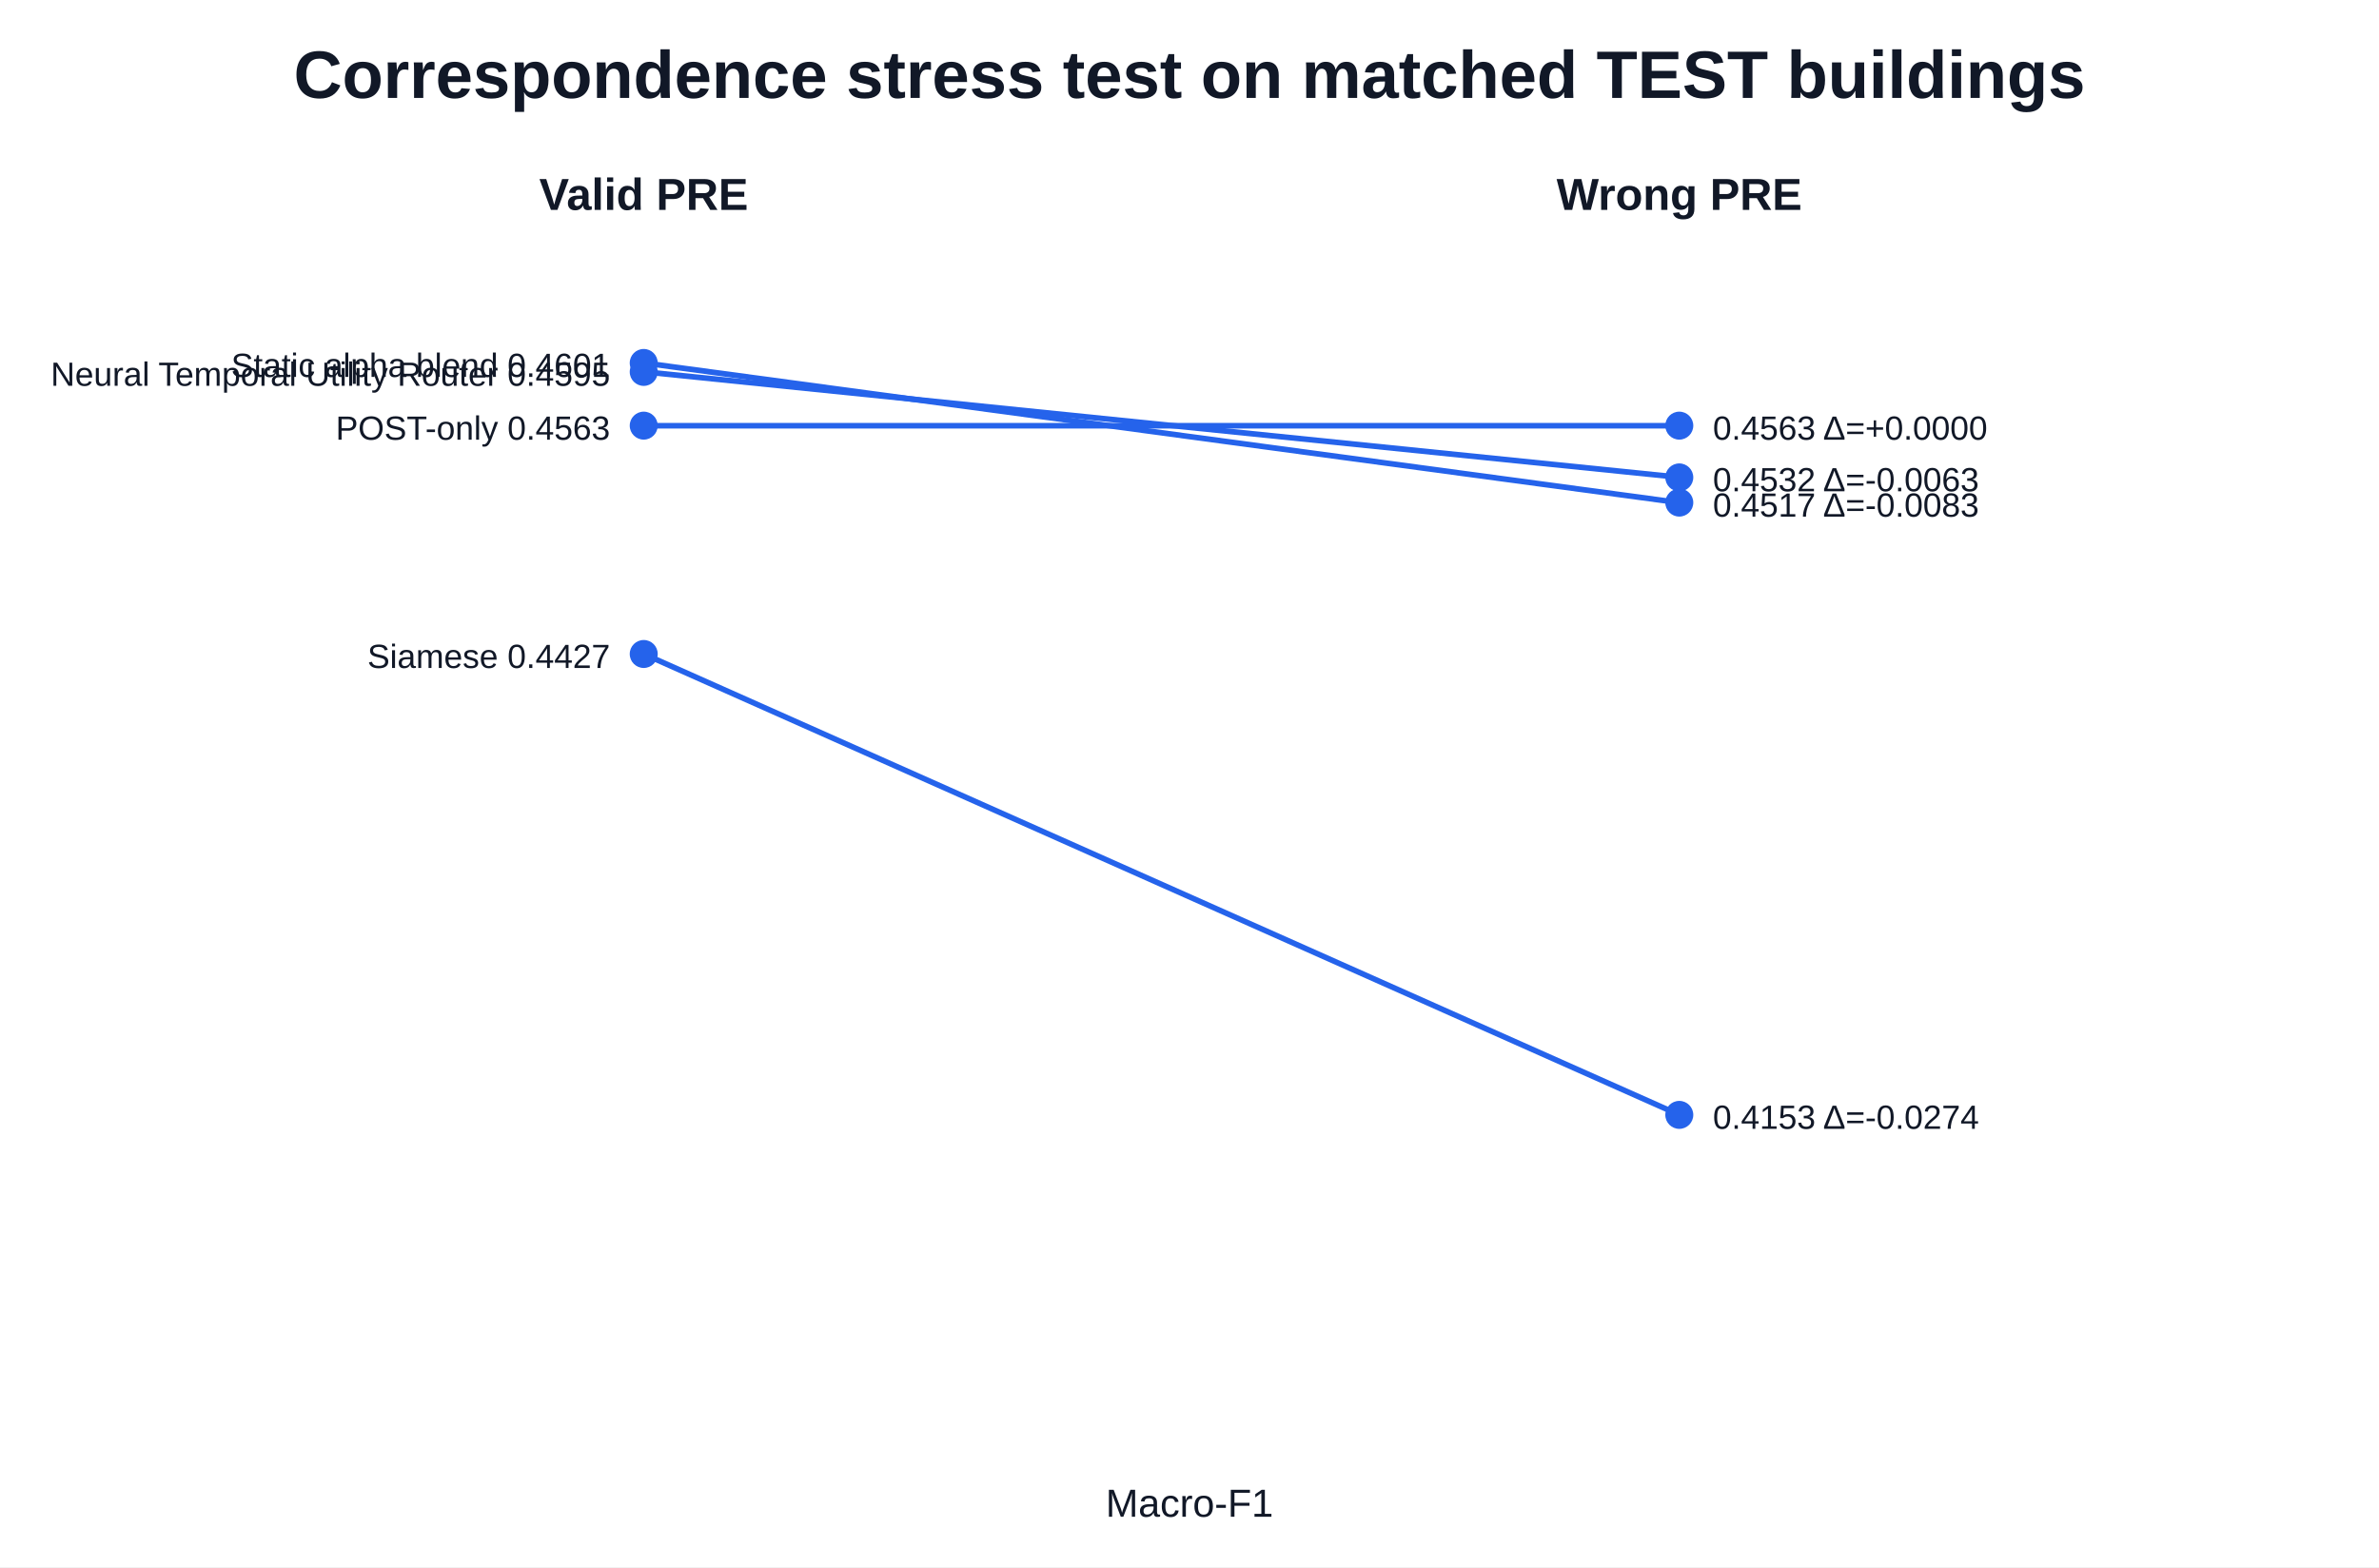
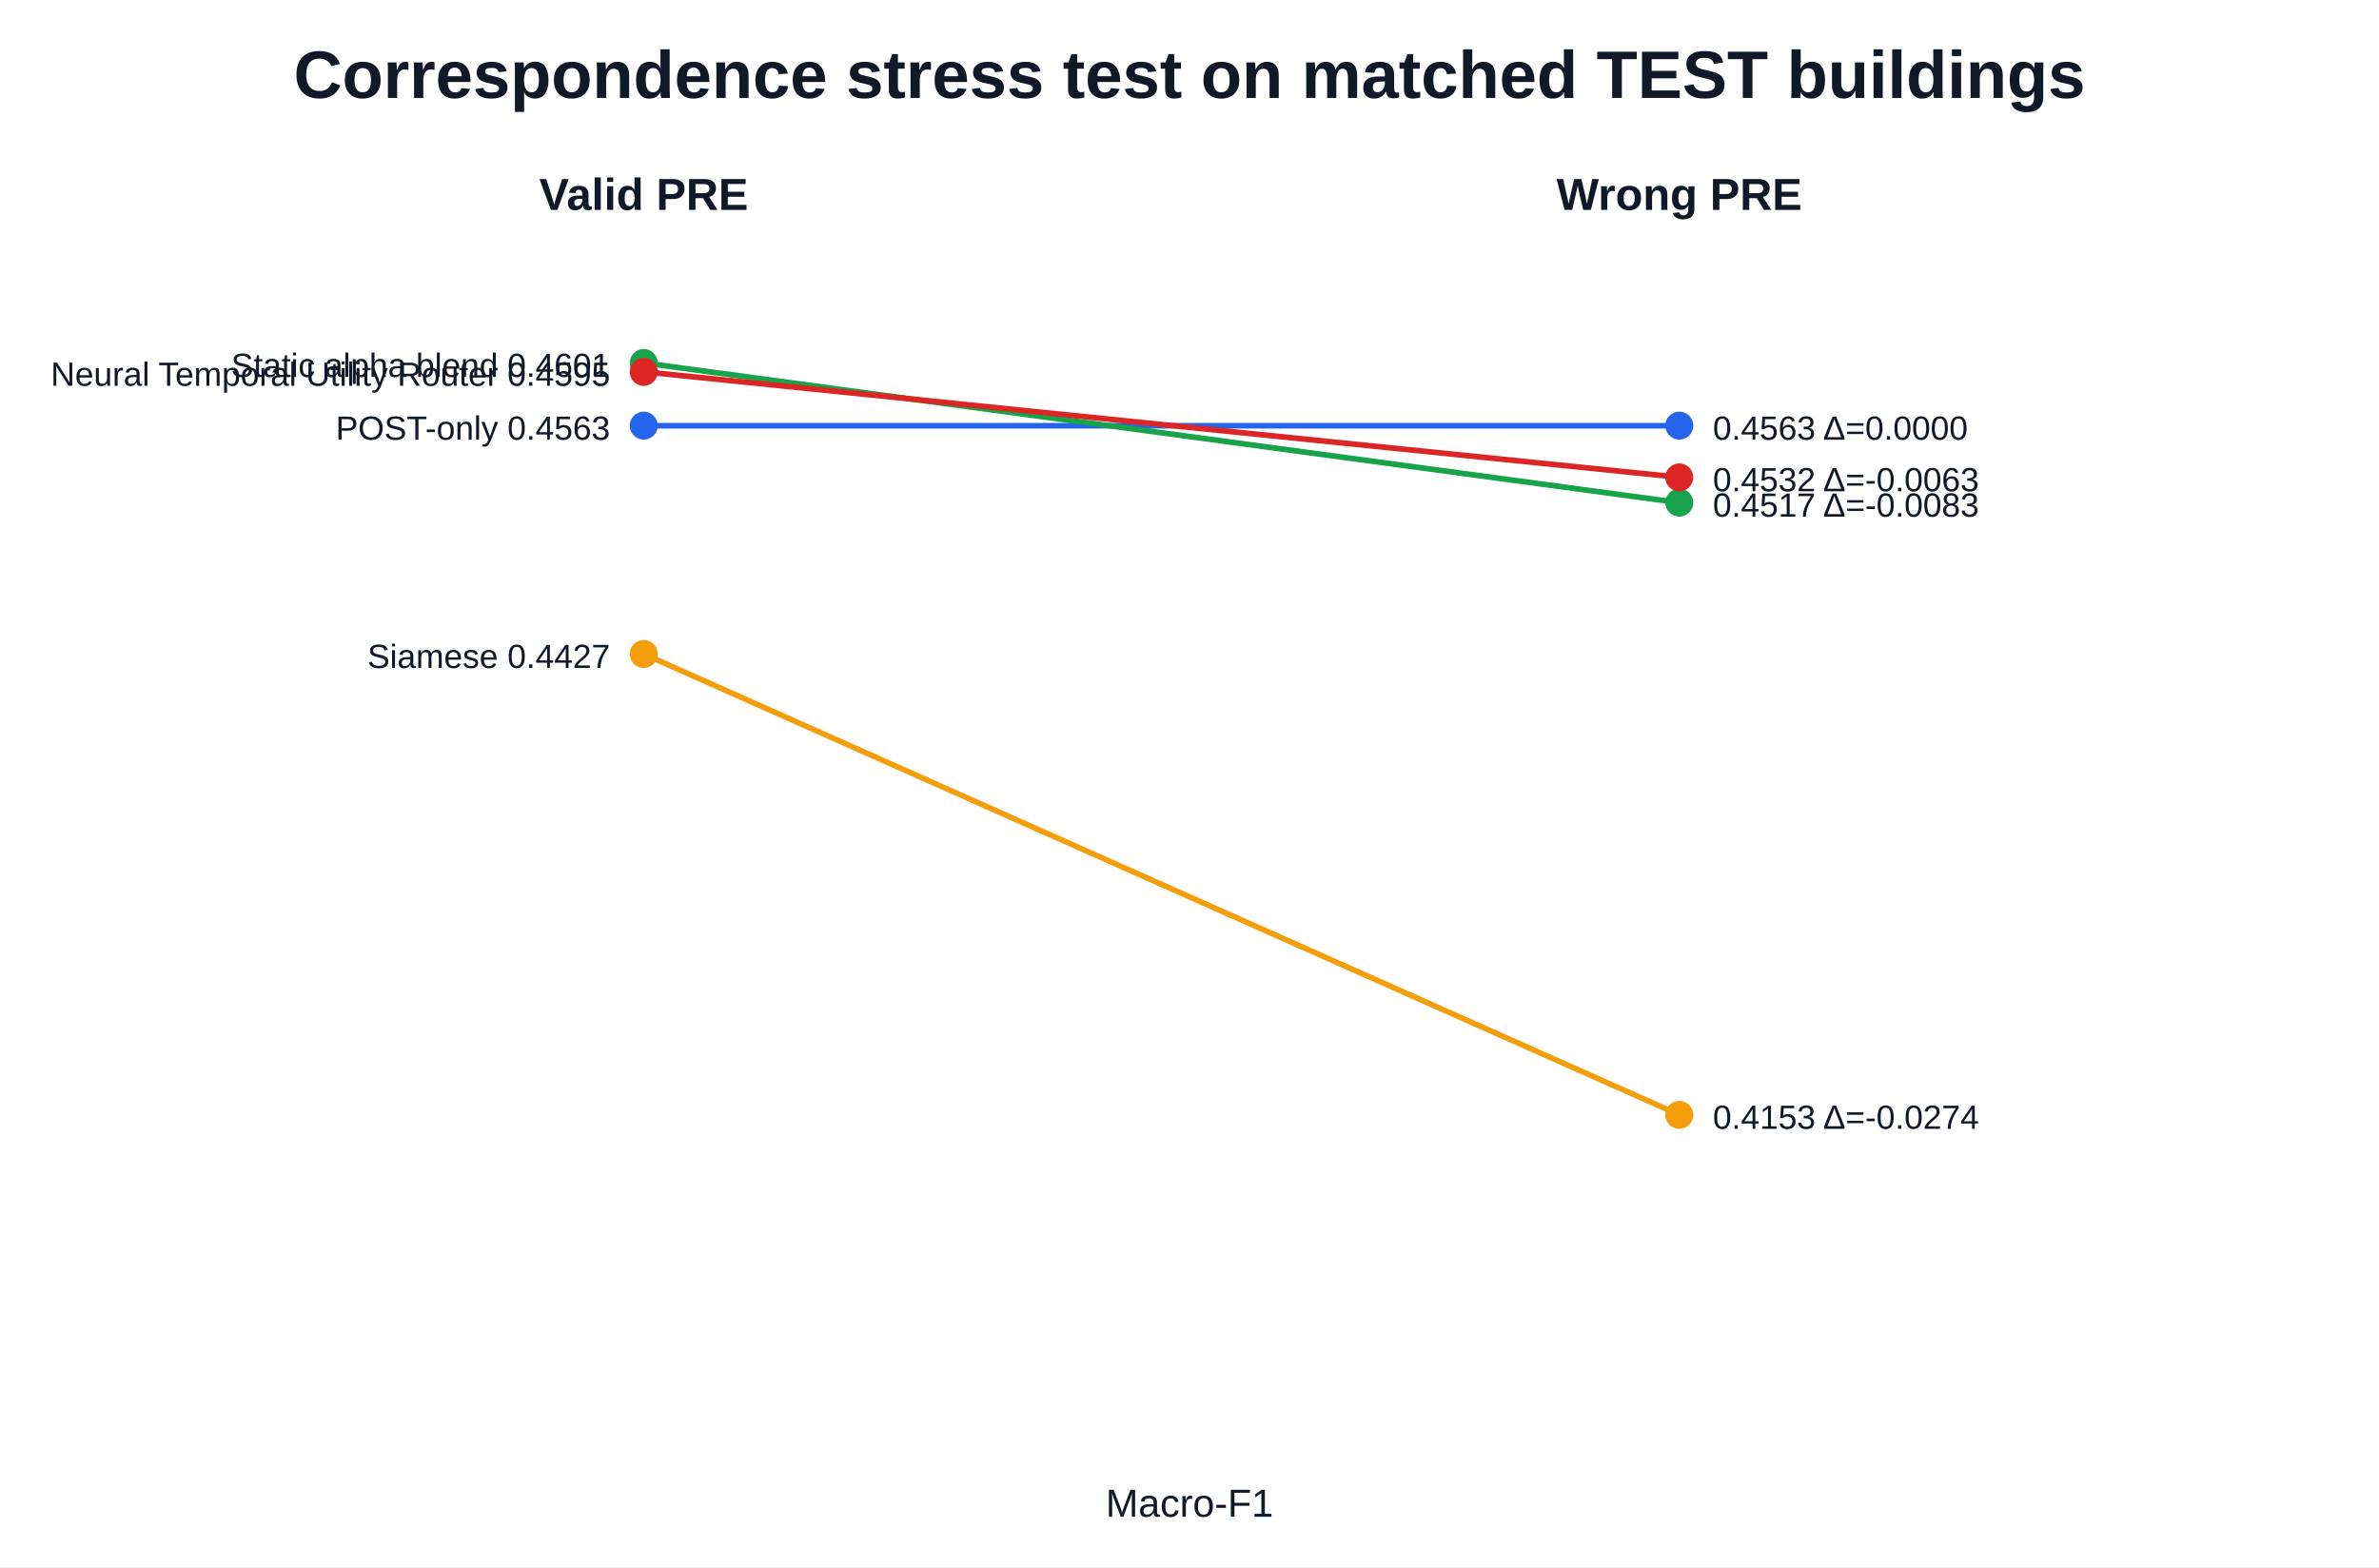
<svg xmlns="http://www.w3.org/2000/svg" width="850" height="560" viewBox="0 0 850 560">
  <rect width="100%" height="100%" fill="white" />
  <text x="425.0" y="35" font-family="Arial,Helvetica,sans-serif" font-size="24" font-weight="700" text-anchor="middle" fill="#111827">Correspondence stress test on matched TEST buildings</text>
  <text x="230" y="75" font-family="Arial,Helvetica,sans-serif" font-size="16" font-weight="700" text-anchor="middle" fill="#111827">Valid PRE</text>
  <text x="600" y="75" font-family="Arial,Helvetica,sans-serif" font-size="16" font-weight="700" text-anchor="middle" fill="#111827">Wrong PRE</text>
  <line x1="230" y1="152.134" x2="600" y2="152.134" stroke="#2563eb" stroke-width="2" />
  <circle cx="230" cy="152.1" r="5" fill="#2563eb" />
  <circle cx="600" cy="152.1" r="5" fill="#2563eb" />
  <text x="218" y="157.134" font-family="Arial,Helvetica,sans-serif" font-size="12" text-anchor="end" fill="#111827">POST-only  0.4563</text>
-   <text x="612" y="157.134" font-family="Arial,Helvetica,sans-serif" font-size="12" text-anchor="start" fill="#111827">0.4563  Δ=+0.0000</text>
-   <line x1="230" y1="233.692" x2="600" y2="398.379" stroke="#2563eb" stroke-width="2" />
-   <circle cx="230" cy="233.7" r="5" fill="#2563eb" />
-   <circle cx="600" cy="398.4" r="5" fill="#2563eb" />
+   <text x="612" y="157.134" font-family="Arial,Helvetica,sans-serif" font-size="12" text-anchor="start" fill="#111827">0.4563  Δ=0.0000</text>
+   <line x1="230" y1="233.692" x2="600" y2="398.379" stroke="#f59e0b" stroke-width="2" />
+   <circle cx="230" cy="233.7" r="5" fill="#f59e0b" />
+   <circle cx="600" cy="398.4" r="5" fill="#f59e0b" />
  <text x="218" y="238.692" font-family="Arial,Helvetica,sans-serif" font-size="12" text-anchor="end" fill="#111827">Siamese  0.4427</text>
  <text x="612" y="403.379" font-family="Arial,Helvetica,sans-serif" font-size="12" text-anchor="start" fill="#111827">0.4153  Δ=-0.0274</text>
-   <line x1="230" y1="129.694" x2="600" y2="179.624" stroke="#2563eb" stroke-width="2" />
-   <circle cx="230" cy="129.7" r="5" fill="#2563eb" />
-   <circle cx="600" cy="179.6" r="5" fill="#2563eb" />
+   <line x1="230" y1="129.694" x2="600" y2="179.624" stroke="#16a34a" stroke-width="2" />
+   <circle cx="230" cy="129.7" r="5" fill="#16a34a" />
+   <circle cx="600" cy="179.6" r="5" fill="#16a34a" />
  <text x="218" y="134.694" font-family="Arial,Helvetica,sans-serif" font-size="12" text-anchor="end" fill="#111827">Static alpha blend  0.4601</text>
  <text x="612" y="184.624" font-family="Arial,Helvetica,sans-serif" font-size="12" text-anchor="start" fill="#111827">0.4517  Δ=-0.0083</text>
-   <line x1="230" y1="132.857" x2="600" y2="170.56" stroke="#2563eb" stroke-width="2" />
-   <circle cx="230" cy="132.9" r="5" fill="#2563eb" />
-   <circle cx="600" cy="170.6" r="5" fill="#2563eb" />
+   <line x1="230" y1="132.857" x2="600" y2="170.56" stroke="#dc2626" stroke-width="2" />
+   <circle cx="230" cy="132.9" r="5" fill="#dc2626" />
+   <circle cx="600" cy="170.6" r="5" fill="#dc2626" />
  <text x="218" y="137.857" font-family="Arial,Helvetica,sans-serif" font-size="12" text-anchor="end" fill="#111827">Neural Temporal Utility Router  0.4595</text>
  <text x="612" y="175.56" font-family="Arial,Helvetica,sans-serif" font-size="12" text-anchor="start" fill="#111827">0.4532  Δ=-0.0063</text>
  <text x="425.0" y="542" font-family="Arial,Helvetica,sans-serif" font-size="14" text-anchor="middle" fill="#111827">Macro-F1</text>
</svg>
